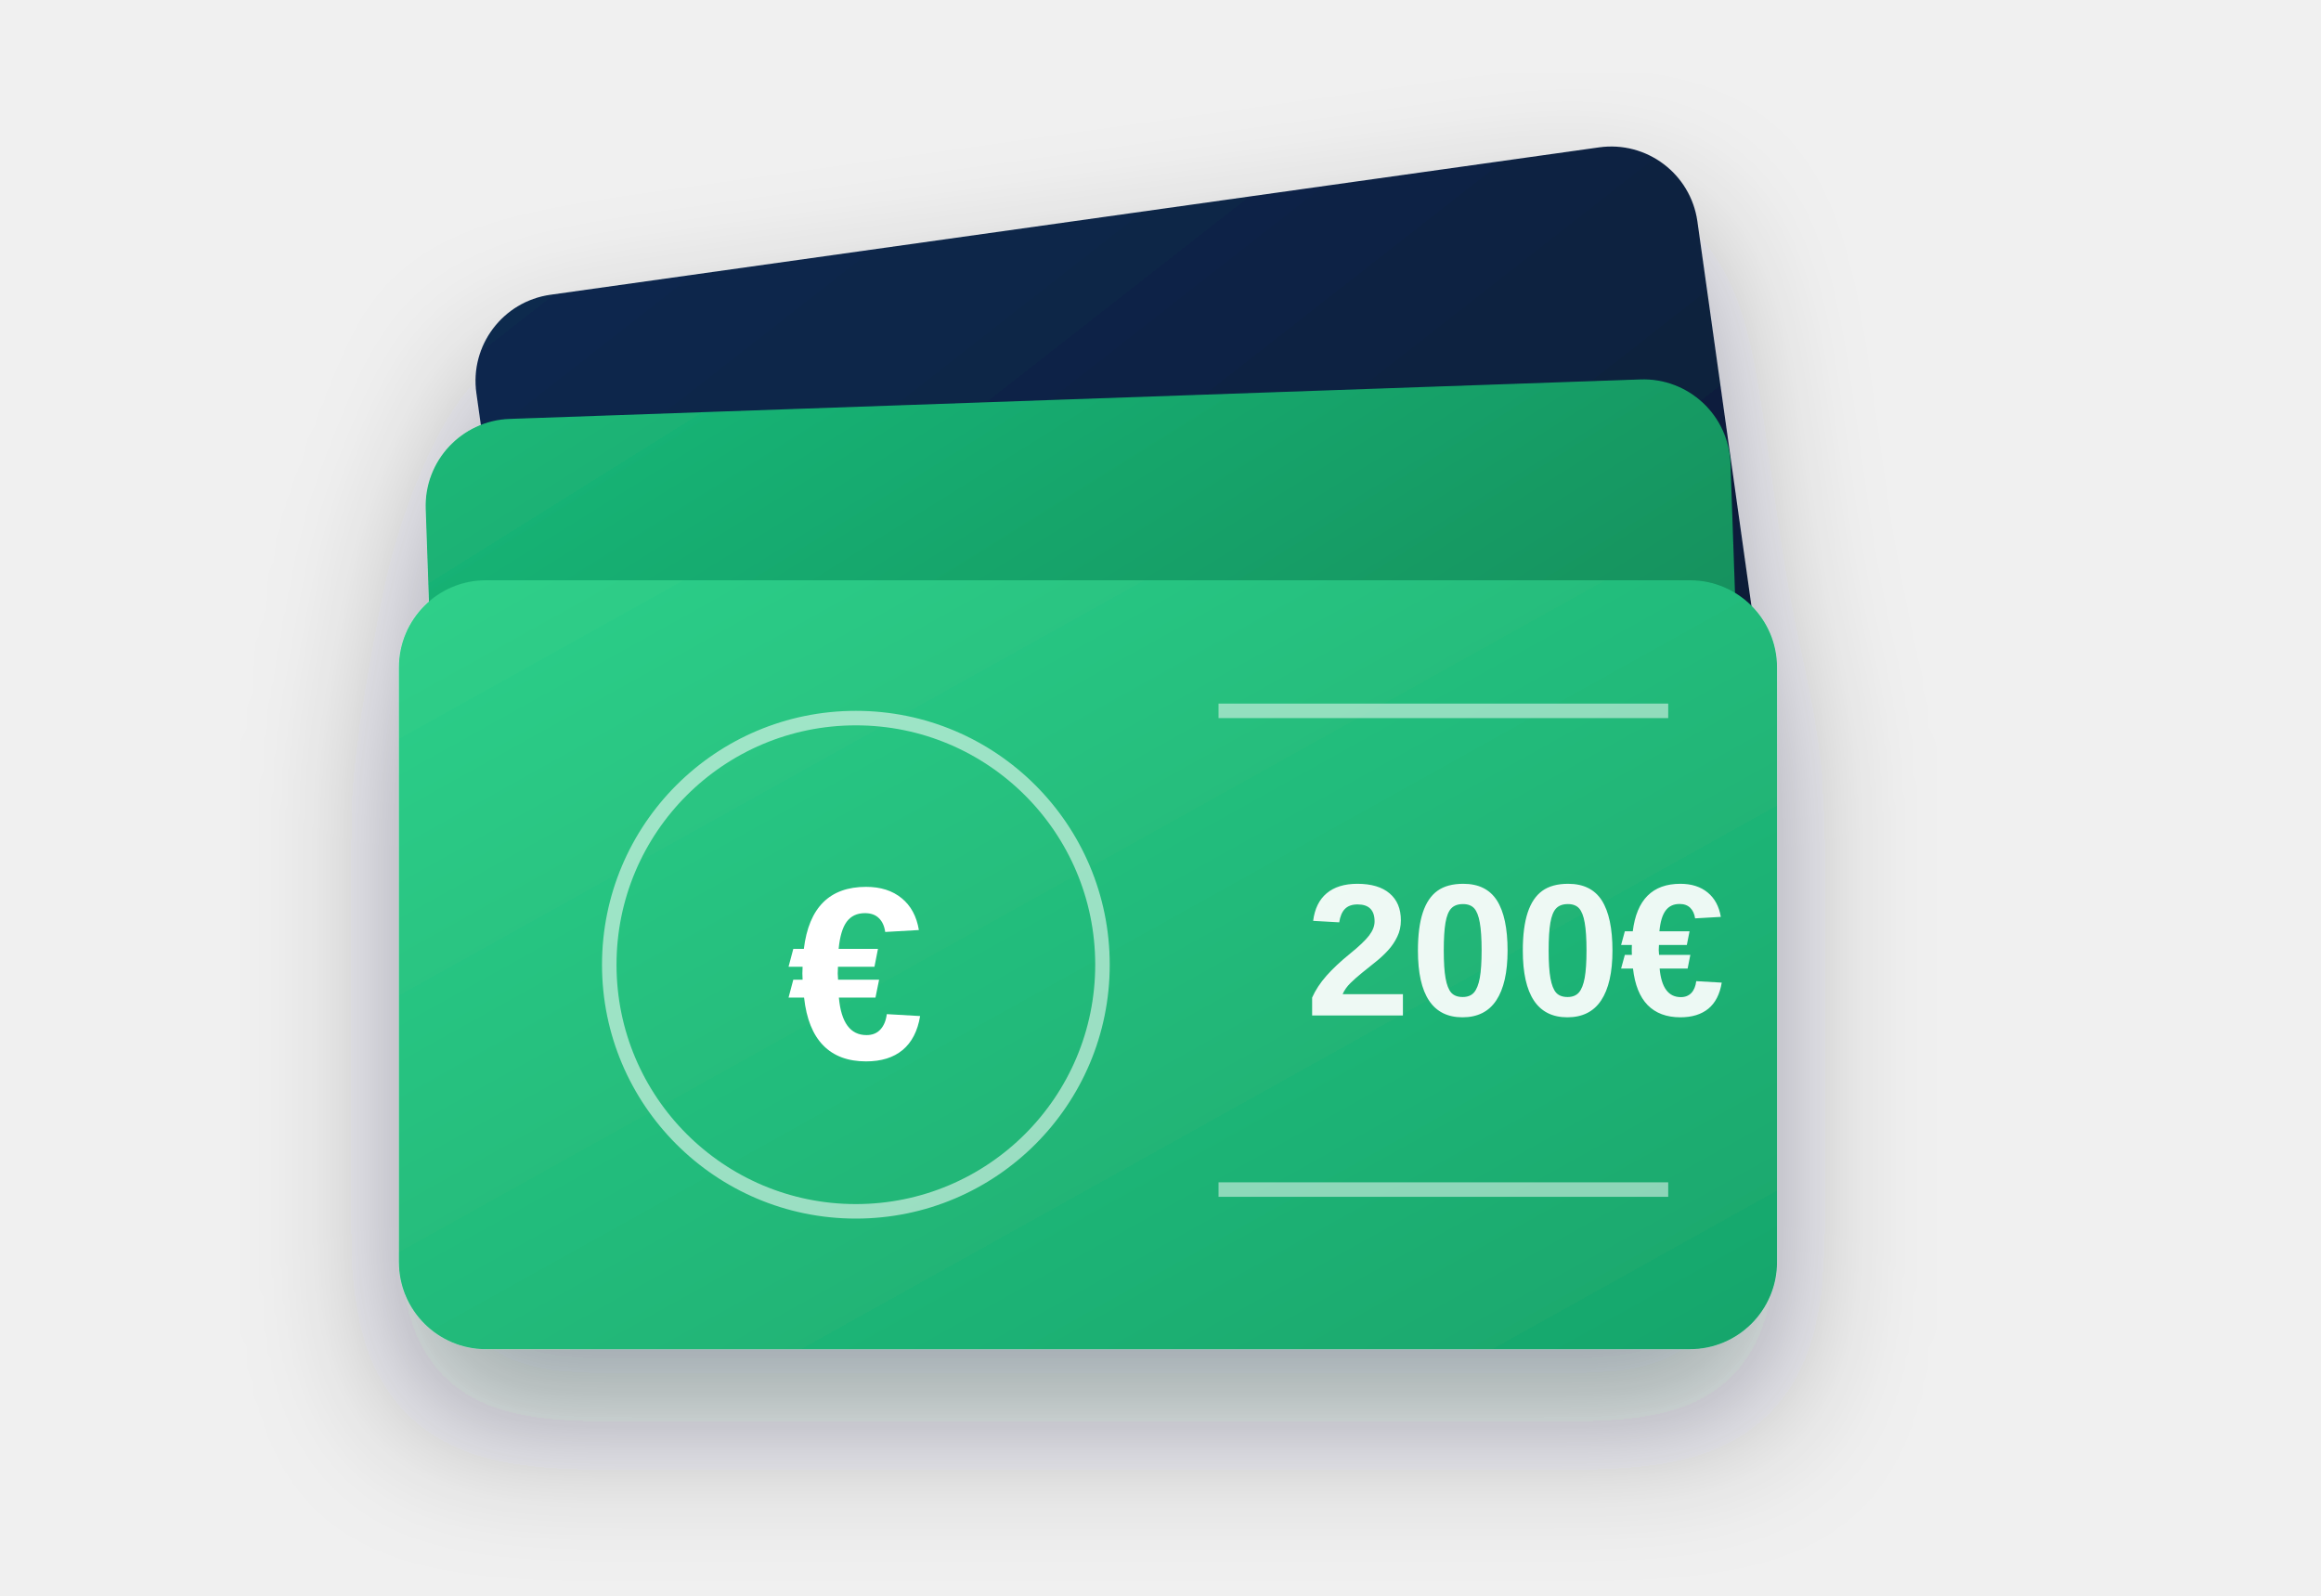
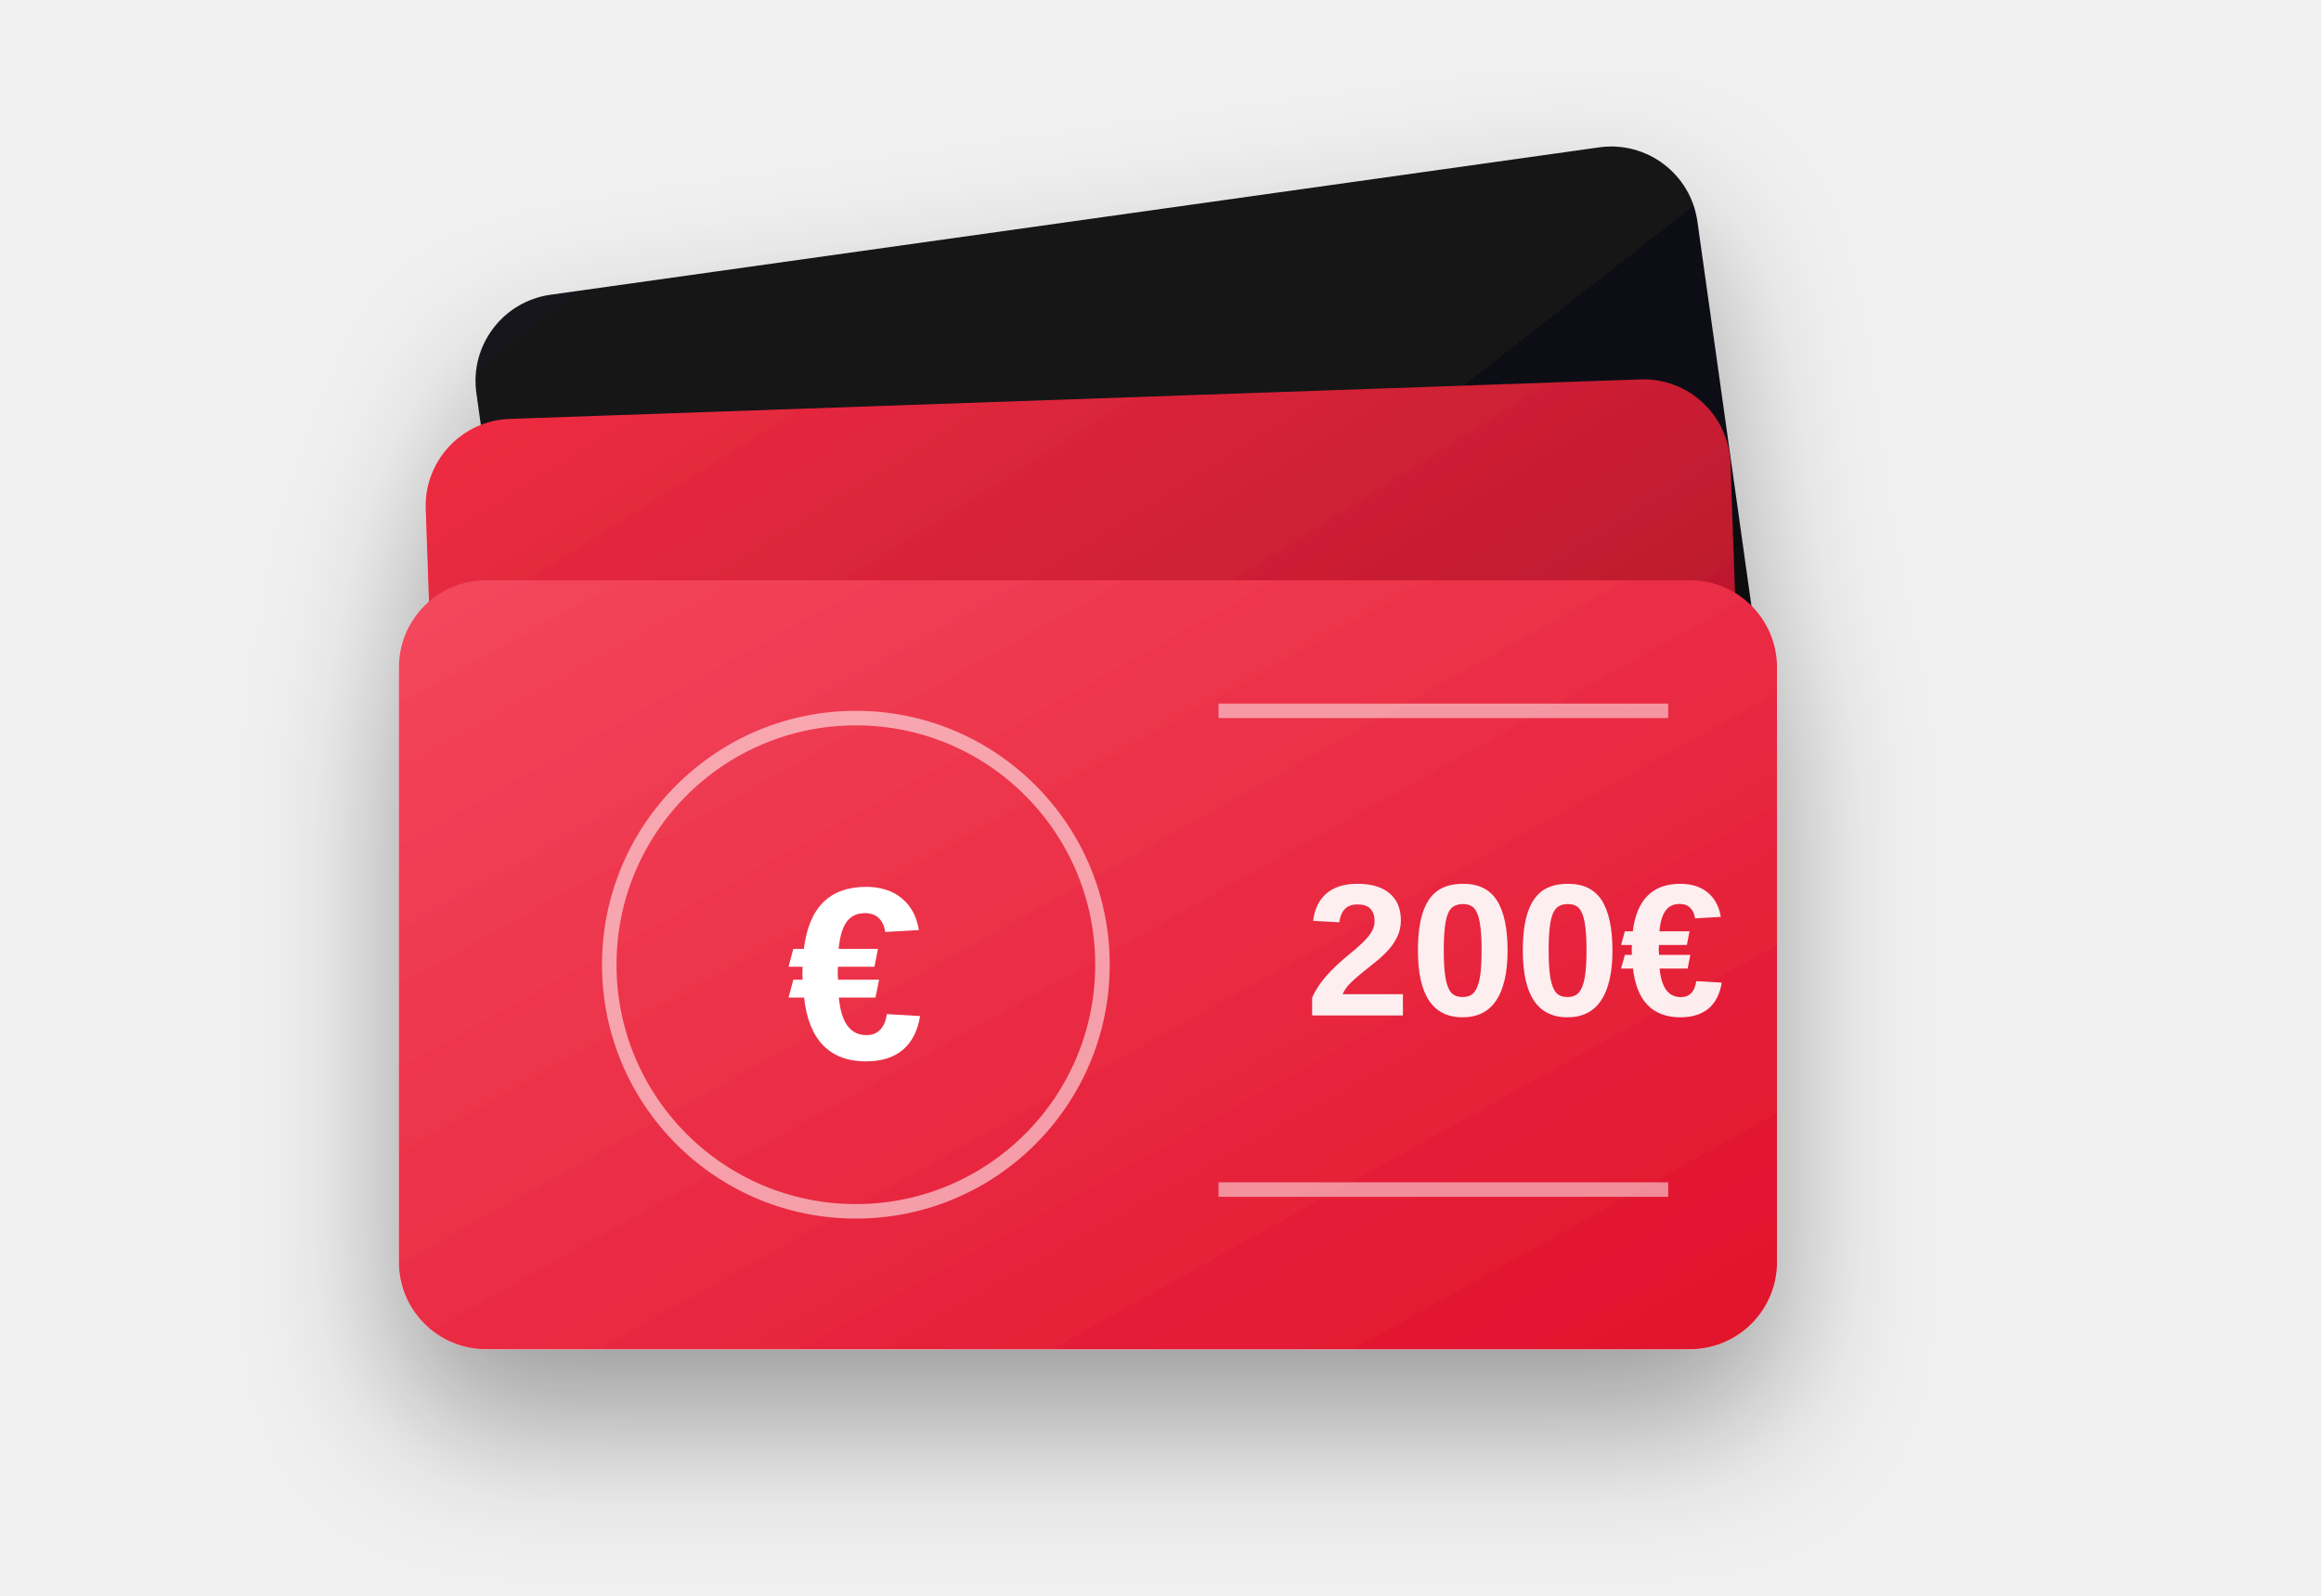
<svg xmlns="http://www.w3.org/2000/svg" viewBox="0 0 320 220" width="320" height="220">
  <defs>
    <linearGradient id="noteBack" x1="0" y1="0" x2="1" y2="1">
-       <stop offset="0%" stop-color="#0c294f" />
-       <stop offset="100%" stop-color="#081b34" />
+       <stop offset="0%" stop-color="#17171a" />
+       <stop offset="100%" stop-color="#0d0d0f" />
    </linearGradient>
    <linearGradient id="noteMid" x1="0" y1="0" x2="1" y2="1">
-       <stop offset="0%" stop-color="#1bb878" />
-       <stop offset="100%" stop-color="#0d7d50" />
+       <stop offset="0%" stop-color="#ef2d43" />
+       <stop offset="100%" stop-color="#a10e21" />
    </linearGradient>
    <linearGradient id="noteFront" x1="0" y1="0" x2="1" y2="1">
-       <stop offset="0%" stop-color="#2fd08a" />
-       <stop offset="100%" stop-color="#17a56b" />
+       <stop offset="0%" stop-color="#f4485d" />
+       <stop offset="100%" stop-color="#e0112b" />
    </linearGradient>
    <filter id="noteShadow" x="-30%" y="-30%" width="160%" height="160%">
-       <feDropShadow dx="0" dy="10" stdDeviation="10" flood-color="#06172d" flood-opacity="0.35" />
+       <feDropShadow dx="0" dy="10" stdDeviation="10" flood-color="#000000" flood-opacity="0.35" />
    </filter>
  </defs>
  <g filter="url(#noteShadow)">
    <rect x="70" y="30" width="170" height="98" rx="12" fill="url(#noteBack)" transform="rotate(-8 155 79)" />
    <rect x="60" y="55" width="180" height="102" rx="12" fill="url(#noteMid)" transform="rotate(-2 150 106)" />
    <rect x="55" y="80" width="190" height="106" rx="12" fill="url(#noteFront)" />
  </g>
  <circle cx="118" cy="133" r="34" fill="none" stroke="rgba(255,255,255,0.55)" stroke-width="2" />
  <text x="118" y="146" text-anchor="middle" font-family="Arial, Helvetica, sans-serif" font-size="34" font-weight="900" fill="#ffffff">€</text>
  <text x="180" y="140" font-family="Arial, Helvetica, sans-serif" font-size="26" font-weight="900" fill="rgba(255,255,255,0.92)">200€</text>
  <line x1="168" y1="98" x2="230" y2="98" stroke="rgba(255,255,255,0.5)" stroke-width="2" />
  <line x1="168" y1="164" x2="230" y2="164" stroke="rgba(255,255,255,0.5)" stroke-width="2" />
</svg>
